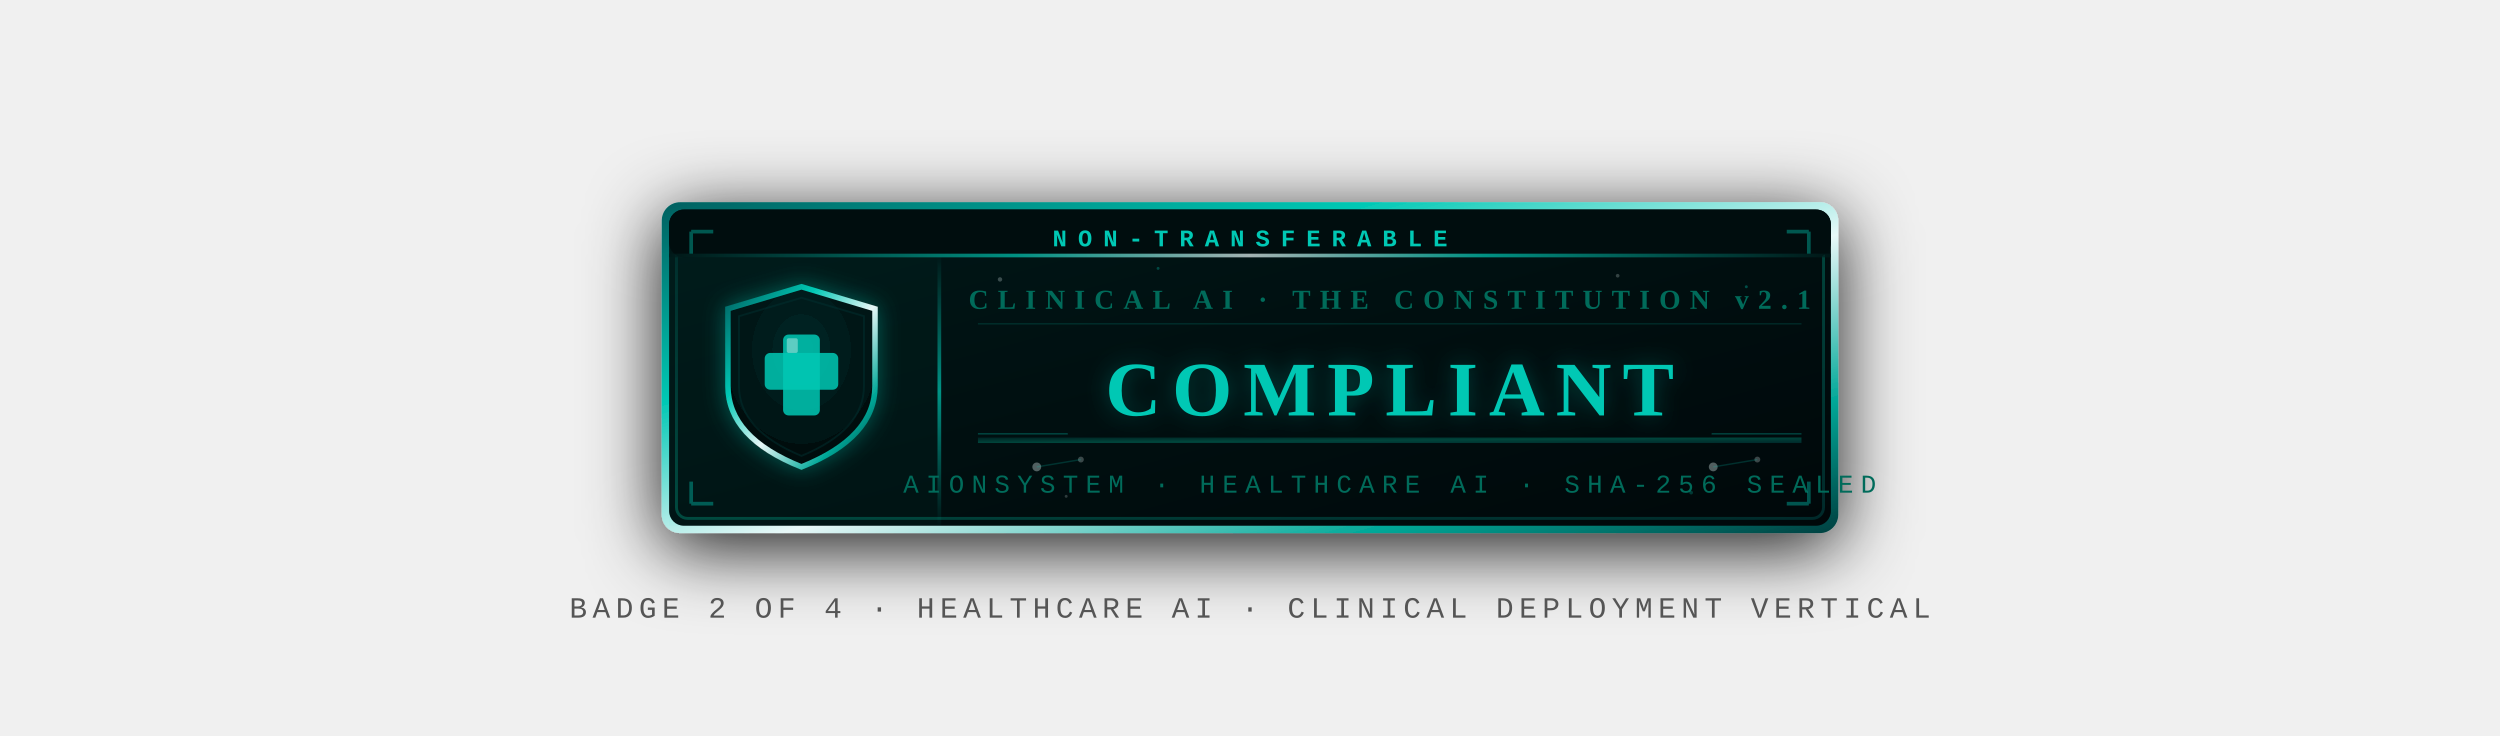
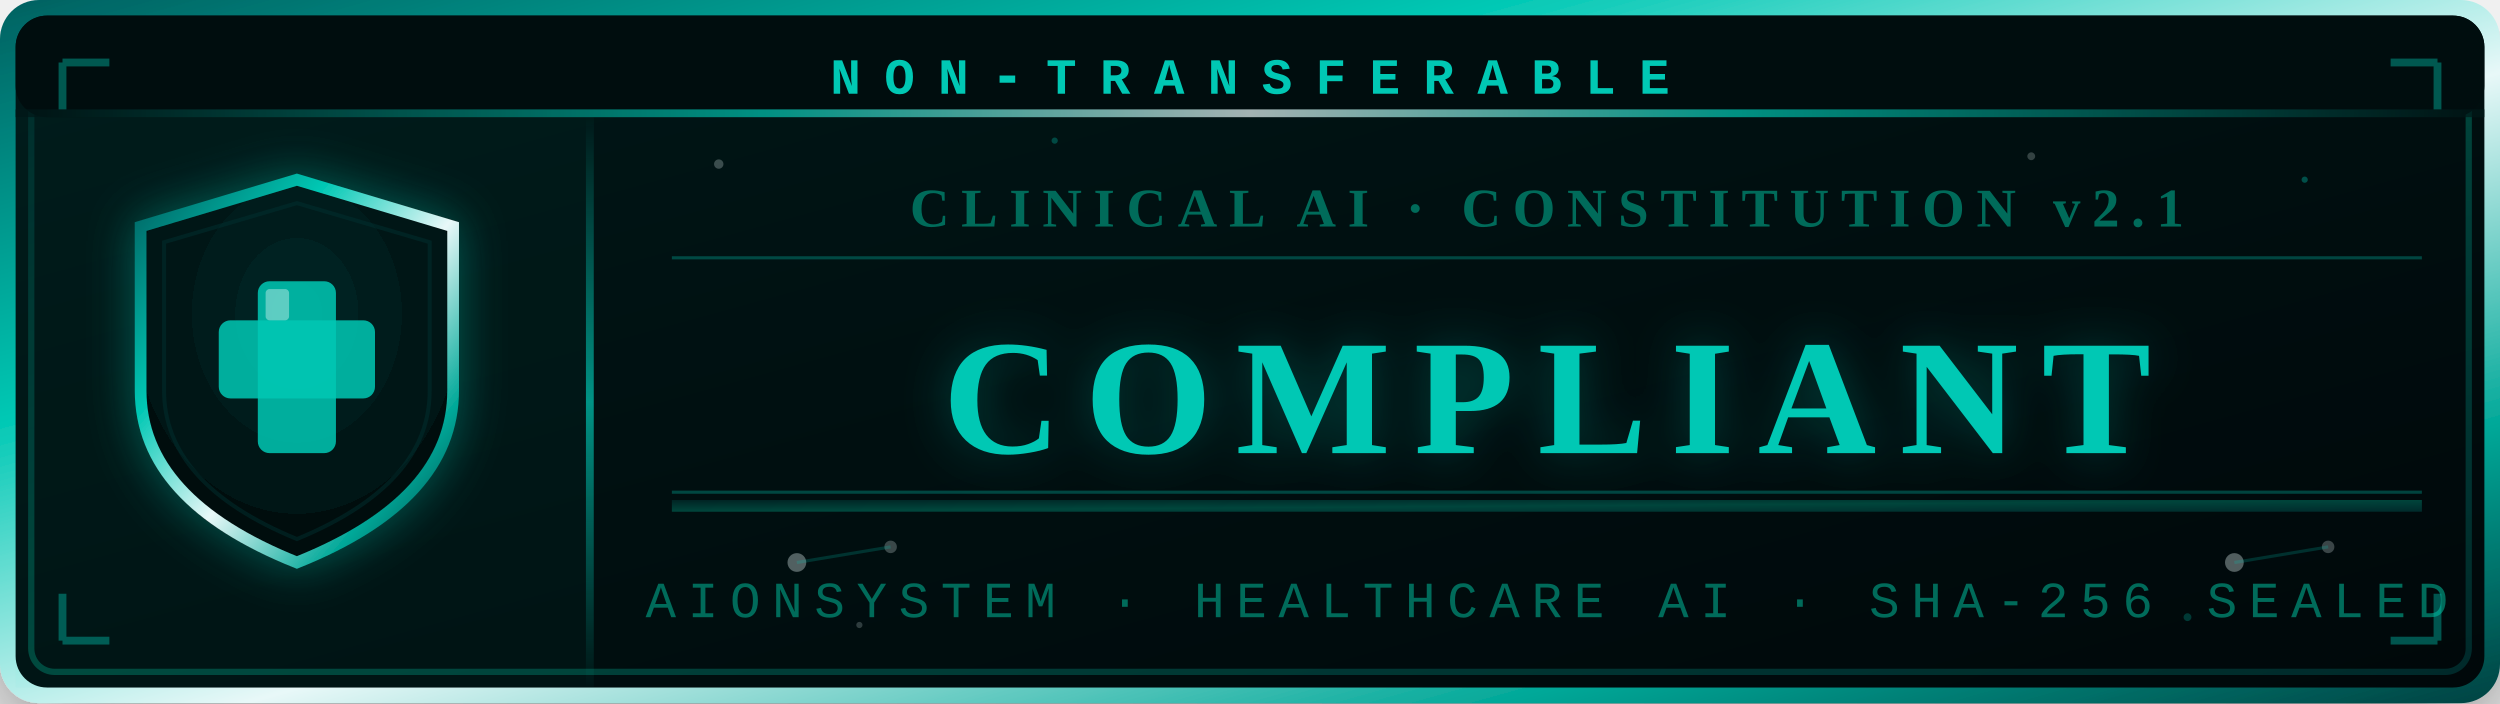
- <svg xmlns="http://www.w3.org/2000/svg" viewBox="0 0 680 200" width="100%" role="img" style="">
+ <svg xmlns="http://www.w3.org/2000/svg" viewBox="0 0 320 90" width="320" height="90" role="img">
  <defs>
    <linearGradient id="hBg" x1="0%" y1="0%" x2="100%" y2="100%">
      <stop offset="0%" stop-color="#001818" />
      <stop offset="50%" stop-color="#000f10" />
      <stop offset="100%" stop-color="#00080a" />
    </linearGradient>
    <linearGradient id="hRim" x1="0%" y1="0%" x2="100%" y2="100%">
      <stop offset="0%" stop-color="#006060" />
      <stop offset="30%" stop-color="#00c8b4" />
      <stop offset="55%" stop-color="#e8f8f8" />
      <stop offset="80%" stop-color="#00a898" />
      <stop offset="100%" stop-color="#004040" />
    </linearGradient>
    <linearGradient id="hRimInner" x1="0%" y1="0%" x2="100%" y2="100%">
      <stop offset="0%" stop-color="#003030" />
      <stop offset="50%" stop-color="#006b5a" />
      <stop offset="100%" stop-color="#004040" />
    </linearGradient>
    <linearGradient id="hDiv" x1="0%" y1="0%" x2="0%" y2="100%">
      <stop offset="0%" stop-color="#00c8b4" stop-opacity="0" />
      <stop offset="50%" stop-color="#00c8b4" stop-opacity="0.7" />
      <stop offset="100%" stop-color="#00c8b4" stop-opacity="0" />
    </linearGradient>
    <linearGradient id="hBar" x1="0%" y1="0%" x2="100%" y2="0%">
      <stop offset="0%" stop-color="#001818" />
      <stop offset="30%" stop-color="#00c8b4" />
      <stop offset="50%" stop-color="#e8f8f8" />
      <stop offset="70%" stop-color="#00c8b4" />
      <stop offset="100%" stop-color="#001818" />
    </linearGradient>
    <radialGradient id="hShield" cx="50%" cy="35%" r="65%">
      <stop offset="0%" stop-color="#002828" />
      <stop offset="100%" stop-color="#000c0c" />
    </radialGradient>
-     <mask id="imagine-text-gaps-kau6es" maskUnits="userSpaceOnUse">
-       <rect x="0" y="0" width="680" height="200" fill="white" />
-       <rect x="99.789" y="5" width="119.422" height="11" fill="black" rx="2" />
-       <rect x="71.898" y="20" width="252.203" height="13" fill="black" rx="2" />
-       <rect x="110.43" y="37" width="175.141" height="28" fill="black" rx="2" />
-       <rect x="59.68" y="71" width="275.641" height="12" fill="black" rx="2" />
-       <rect x="150.125" y="159" width="379.75" height="13" fill="black" rx="2" />
-     </mask>
  </defs>
-   <g transform="translate(180, 55)" style="fill:rgb(0, 0, 0);stroke:none;color:rgb(255, 255, 255);stroke-width:1px;stroke-linecap:butt;stroke-linejoin:miter;opacity:1;font-family:&quot;Anthropic Sans&quot;, -apple-system, BlinkMacSystemFont, &quot;Segoe UI&quot;, sans-serif;font-size:16px;font-weight:400;text-anchor:start;dominant-baseline:auto">
-     <rect x="0" y="0" width="320" height="90" rx="5" fill="url(#hRim)" filter="drop-shadow(0 4px 10px rgba(0,0,0,0.9))" style="stroke:none;color:rgb(255, 255, 255);stroke-width:1px;stroke-linecap:butt;stroke-linejoin:miter;opacity:1;font-family:&quot;Anthropic Sans&quot;, -apple-system, BlinkMacSystemFont, &quot;Segoe UI&quot;, sans-serif;font-size:16px;font-weight:400;text-anchor:start;dominant-baseline:auto" />
-     <rect x="2" y="2" width="316" height="86" rx="4" fill="url(#hBg)" style="stroke:none;color:rgb(255, 255, 255);stroke-width:1px;stroke-linecap:butt;stroke-linejoin:miter;opacity:1;font-family:&quot;Anthropic Sans&quot;, -apple-system, BlinkMacSystemFont, &quot;Segoe UI&quot;, sans-serif;font-size:16px;font-weight:400;text-anchor:start;dominant-baseline:auto" />
-     <rect x="4" y="4" width="312" height="82" rx="3" fill="none" stroke="url(#hRimInner)" stroke-width="0.8" opacity="0.6" style="fill:none;color:rgb(255, 255, 255);stroke-width:0.8px;stroke-linecap:butt;stroke-linejoin:miter;opacity:0.6;font-family:&quot;Anthropic Sans&quot;, -apple-system, BlinkMacSystemFont, &quot;Segoe UI&quot;, sans-serif;font-size:16px;font-weight:400;text-anchor:start;dominant-baseline:auto" />
-     <rect x="2" y="2" width="316" height="13" rx="4" fill="#000d0e" style="fill:rgb(0, 13, 14);stroke:none;color:rgb(255, 255, 255);stroke-width:1px;stroke-linecap:butt;stroke-linejoin:miter;opacity:1;font-family:&quot;Anthropic Sans&quot;, -apple-system, BlinkMacSystemFont, &quot;Segoe UI&quot;, sans-serif;font-size:16px;font-weight:400;text-anchor:start;dominant-baseline:auto" />
-     <rect x="2" y="14" width="316" height="1" fill="url(#hBar)" opacity="0.7" style="stroke:none;color:rgb(255, 255, 255);stroke-width:1px;stroke-linecap:butt;stroke-linejoin:miter;opacity:0.7;font-family:&quot;Anthropic Sans&quot;, -apple-system, BlinkMacSystemFont, &quot;Segoe UI&quot;, sans-serif;font-size:16px;font-weight:400;text-anchor:start;dominant-baseline:auto" />
-     <text x="160" y="12" font-family="'Courier New',monospace" font-size="6.5" font-weight="bold" letter-spacing="3" fill="#00c8b4" text-anchor="middle" style="fill:rgb(0, 200, 180);stroke:none;color:rgb(255, 255, 255);stroke-width:1px;stroke-linecap:butt;stroke-linejoin:miter;opacity:1;font-family:&quot;Courier New&quot;, monospace;font-size:6.5px;font-weight:700;text-anchor:middle;dominant-baseline:auto">NON-TRANSFERABLE</text>
-     <rect x="2" y="15" width="74" height="73" fill="#00c8b4" fill-opacity="0.03" style="fill:rgb(0, 200, 180);stroke:none;color:rgb(255, 255, 255);stroke-width:1px;stroke-linecap:butt;stroke-linejoin:miter;opacity:1;font-family:&quot;Anthropic Sans&quot;, -apple-system, BlinkMacSystemFont, &quot;Segoe UI&quot;, sans-serif;font-size:16px;font-weight:400;text-anchor:start;dominant-baseline:auto" />
-     <rect x="75" y="15" width="1" height="73" fill="url(#hDiv)" style="stroke:none;color:rgb(255, 255, 255);stroke-width:1px;stroke-linecap:butt;stroke-linejoin:miter;opacity:1;font-family:&quot;Anthropic Sans&quot;, -apple-system, BlinkMacSystemFont, &quot;Segoe UI&quot;, sans-serif;font-size:16px;font-weight:400;text-anchor:start;dominant-baseline:auto" />
-     <path d="M38,23 L58,29 L58,50 Q58,64 38,72 Q18,64 18,50 L18,29 Z" fill="url(#hShield)" stroke="url(#hRim)" stroke-width="1.5" filter="drop-shadow(0 0 3px rgba(0,200,180,0.4))" style="color:rgb(255, 255, 255);stroke-width:1.5px;stroke-linecap:butt;stroke-linejoin:miter;opacity:1;font-family:&quot;Anthropic Sans&quot;, -apple-system, BlinkMacSystemFont, &quot;Segoe UI&quot;, sans-serif;font-size:16px;font-weight:400;text-anchor:start;dominant-baseline:auto" />
-     <path d="M38,26 L55,31 L55,50 Q55,62 38,69 Q21,62 21,50 L21,31 Z" fill="none" stroke="#003030" stroke-width="0.5" opacity="0.5" style="fill:none;stroke:rgb(0, 48, 48);color:rgb(255, 255, 255);stroke-width:0.5px;stroke-linecap:butt;stroke-linejoin:miter;opacity:0.5;font-family:&quot;Anthropic Sans&quot;, -apple-system, BlinkMacSystemFont, &quot;Segoe UI&quot;, sans-serif;font-size:16px;font-weight:400;text-anchor:start;dominant-baseline:auto" />
-     <rect x="33" y="36" width="10" height="22" rx="1.5" fill="#00c8b4" opacity="0.85" style="fill:rgb(0, 200, 180);stroke:none;color:rgb(255, 255, 255);stroke-width:1px;stroke-linecap:butt;stroke-linejoin:miter;opacity:0.85;font-family:&quot;Anthropic Sans&quot;, -apple-system, BlinkMacSystemFont, &quot;Segoe UI&quot;, sans-serif;font-size:16px;font-weight:400;text-anchor:start;dominant-baseline:auto" />
-     <rect x="28" y="41" width="20" height="10" rx="1.5" fill="#00c8b4" opacity="0.85" style="fill:rgb(0, 200, 180);stroke:none;color:rgb(255, 255, 255);stroke-width:1px;stroke-linecap:butt;stroke-linejoin:miter;opacity:0.85;font-family:&quot;Anthropic Sans&quot;, -apple-system, BlinkMacSystemFont, &quot;Segoe UI&quot;, sans-serif;font-size:16px;font-weight:400;text-anchor:start;dominant-baseline:auto" />
-     <rect x="34" y="37" width="3" height="4" rx="0.5" fill="#e8f8f8" opacity="0.4" style="fill:rgb(232, 248, 248);stroke:none;color:rgb(255, 255, 255);stroke-width:1px;stroke-linecap:butt;stroke-linejoin:miter;opacity:0.4;font-family:&quot;Anthropic Sans&quot;, -apple-system, BlinkMacSystemFont, &quot;Segoe UI&quot;, sans-serif;font-size:16px;font-weight:400;text-anchor:start;dominant-baseline:auto" />
-     <text x="198" y="29" font-family="'Georgia','Times New Roman',serif" font-size="7.5" font-weight="bold" letter-spacing="2.5" fill="#006b5a" text-anchor="middle" style="fill:rgb(0, 107, 90);stroke:none;color:rgb(255, 255, 255);stroke-width:1px;stroke-linecap:butt;stroke-linejoin:miter;opacity:1;font-family:Georgia, &quot;Times New Roman&quot;, serif;font-size:7.5px;font-weight:700;text-anchor:middle;dominant-baseline:auto">CLINICAL AI · THE CONSTITUTION v2.1</text>
-     <line x1="86" y1="33" x2="310" y2="33" stroke="#00c8b4" stroke-width="0.4" opacity="0.3" mask="url(#imagine-text-gaps-kau6es)" style="fill:rgb(0, 0, 0);stroke:rgb(0, 200, 180);color:rgb(255, 255, 255);stroke-width:0.4px;stroke-linecap:butt;stroke-linejoin:miter;opacity:0.3;font-family:&quot;Anthropic Sans&quot;, -apple-system, BlinkMacSystemFont, &quot;Segoe UI&quot;, sans-serif;font-size:16px;font-weight:400;text-anchor:start;dominant-baseline:auto" />
-     <text x="198" y="58" font-family="'Georgia','Times New Roman',serif" font-size="21" font-weight="bold" letter-spacing="3" fill="#00c8b4" text-anchor="middle" filter="drop-shadow(0 0 3px rgba(0,200,180,0.3))" style="fill:rgb(0, 200, 180);stroke:none;color:rgb(255, 255, 255);stroke-width:1px;stroke-linecap:butt;stroke-linejoin:miter;opacity:1;font-family:Georgia, &quot;Times New Roman&quot;, serif;font-size:21px;font-weight:700;text-anchor:middle;dominant-baseline:auto">COMPLIANT</text>
-     <line x1="86" y1="63" x2="310" y2="63" stroke="#00c8b4" stroke-width="0.4" opacity="0.3" mask="url(#imagine-text-gaps-kau6es)" style="fill:rgb(0, 0, 0);stroke:rgb(0, 200, 180);color:rgb(255, 255, 255);stroke-width:0.4px;stroke-linecap:butt;stroke-linejoin:miter;opacity:0.3;font-family:&quot;Anthropic Sans&quot;, -apple-system, BlinkMacSystemFont, &quot;Segoe UI&quot;, sans-serif;font-size:16px;font-weight:400;text-anchor:start;dominant-baseline:auto" />
-     <rect x="86" y="64" width="224" height="1.5" fill="url(#hRimInner)" opacity="0.6" style="stroke:none;color:rgb(255, 255, 255);stroke-width:1px;stroke-linecap:butt;stroke-linejoin:miter;opacity:0.6;font-family:&quot;Anthropic Sans&quot;, -apple-system, BlinkMacSystemFont, &quot;Segoe UI&quot;, sans-serif;font-size:16px;font-weight:400;text-anchor:start;dominant-baseline:auto" />
-     <text x="198" y="79" font-family="'Courier New',monospace" font-size="7" letter-spacing="2" fill="#006b5a" text-anchor="middle" style="fill:rgb(0, 107, 90);stroke:none;color:rgb(255, 255, 255);stroke-width:1px;stroke-linecap:butt;stroke-linejoin:miter;opacity:1;font-family:&quot;Courier New&quot;, monospace;font-size:7px;font-weight:400;text-anchor:middle;dominant-baseline:auto">AIONSYSTEM · HEALTHCARE AI · SHA-256 SEALED</text>
-     <circle cx="102" cy="72" r="1.2" fill="#e8f8f8" opacity="0.35" style="fill:rgb(232, 248, 248);stroke:none;color:rgb(255, 255, 255);stroke-width:1px;stroke-linecap:butt;stroke-linejoin:miter;opacity:0.35;font-family:&quot;Anthropic Sans&quot;, -apple-system, BlinkMacSystemFont, &quot;Segoe UI&quot;, sans-serif;font-size:16px;font-weight:400;text-anchor:start;dominant-baseline:auto" />
-     <circle cx="114" cy="70" r="0.8" fill="#e8f8f8" opacity="0.25" style="fill:rgb(232, 248, 248);stroke:none;color:rgb(255, 255, 255);stroke-width:1px;stroke-linecap:butt;stroke-linejoin:miter;opacity:0.25;font-family:&quot;Anthropic Sans&quot;, -apple-system, BlinkMacSystemFont, &quot;Segoe UI&quot;, sans-serif;font-size:16px;font-weight:400;text-anchor:start;dominant-baseline:auto" />
-     <circle cx="286" cy="72" r="1.2" fill="#e8f8f8" opacity="0.35" style="fill:rgb(232, 248, 248);stroke:none;color:rgb(255, 255, 255);stroke-width:1px;stroke-linecap:butt;stroke-linejoin:miter;opacity:0.35;font-family:&quot;Anthropic Sans&quot;, -apple-system, BlinkMacSystemFont, &quot;Segoe UI&quot;, sans-serif;font-size:16px;font-weight:400;text-anchor:start;dominant-baseline:auto" />
-     <circle cx="298" cy="70" r="0.8" fill="#e8f8f8" opacity="0.25" style="fill:rgb(232, 248, 248);stroke:none;color:rgb(255, 255, 255);stroke-width:1px;stroke-linecap:butt;stroke-linejoin:miter;opacity:0.25;font-family:&quot;Anthropic Sans&quot;, -apple-system, BlinkMacSystemFont, &quot;Segoe UI&quot;, sans-serif;font-size:16px;font-weight:400;text-anchor:start;dominant-baseline:auto" />
-     <line x1="102" y1="72" x2="114" y2="70" stroke="#00c8b4" stroke-width="0.4" opacity="0.2" style="fill:rgb(0, 0, 0);stroke:rgb(0, 200, 180);color:rgb(255, 255, 255);stroke-width:0.4px;stroke-linecap:butt;stroke-linejoin:miter;opacity:0.2;font-family:&quot;Anthropic Sans&quot;, -apple-system, BlinkMacSystemFont, &quot;Segoe UI&quot;, sans-serif;font-size:16px;font-weight:400;text-anchor:start;dominant-baseline:auto" />
-     <line x1="286" y1="72" x2="298" y2="70" stroke="#00c8b4" stroke-width="0.4" opacity="0.2" style="fill:rgb(0, 0, 0);stroke:rgb(0, 200, 180);color:rgb(255, 255, 255);stroke-width:0.4px;stroke-linecap:butt;stroke-linejoin:miter;opacity:0.2;font-family:&quot;Anthropic Sans&quot;, -apple-system, BlinkMacSystemFont, &quot;Segoe UI&quot;, sans-serif;font-size:16px;font-weight:400;text-anchor:start;dominant-baseline:auto" />
-     <g stroke="#00c8b4" stroke-width="1" opacity="0.4" style="fill:rgb(0, 0, 0);stroke:rgb(0, 200, 180);color:rgb(255, 255, 255);stroke-width:1px;stroke-linecap:butt;stroke-linejoin:miter;opacity:0.4;font-family:&quot;Anthropic Sans&quot;, -apple-system, BlinkMacSystemFont, &quot;Segoe UI&quot;, sans-serif;font-size:16px;font-weight:400;text-anchor:start;dominant-baseline:auto">
-       <path d="M8,8 L8,14 M8,8 L14,8" fill="none" style="fill:none;stroke:rgb(0, 200, 180);color:rgb(255, 255, 255);stroke-width:1px;stroke-linecap:butt;stroke-linejoin:miter;opacity:1;font-family:&quot;Anthropic Sans&quot;, -apple-system, BlinkMacSystemFont, &quot;Segoe UI&quot;, sans-serif;font-size:16px;font-weight:400;text-anchor:start;dominant-baseline:auto" />
-       <path d="M312,8 L312,14 M312,8 L306,8" fill="none" style="fill:none;stroke:rgb(0, 200, 180);color:rgb(255, 255, 255);stroke-width:1px;stroke-linecap:butt;stroke-linejoin:miter;opacity:1;font-family:&quot;Anthropic Sans&quot;, -apple-system, BlinkMacSystemFont, &quot;Segoe UI&quot;, sans-serif;font-size:16px;font-weight:400;text-anchor:start;dominant-baseline:auto" />
-       <path d="M8,82 L8,76 M8,82 L14,82" fill="none" style="fill:none;stroke:rgb(0, 200, 180);color:rgb(255, 255, 255);stroke-width:1px;stroke-linecap:butt;stroke-linejoin:miter;opacity:1;font-family:&quot;Anthropic Sans&quot;, -apple-system, BlinkMacSystemFont, &quot;Segoe UI&quot;, sans-serif;font-size:16px;font-weight:400;text-anchor:start;dominant-baseline:auto" />
-       <path d="M312,82 L312,76 M312,82 L306,82" fill="none" style="fill:none;stroke:rgb(0, 200, 180);color:rgb(255, 255, 255);stroke-width:1px;stroke-linecap:butt;stroke-linejoin:miter;opacity:1;font-family:&quot;Anthropic Sans&quot;, -apple-system, BlinkMacSystemFont, &quot;Segoe UI&quot;, sans-serif;font-size:16px;font-weight:400;text-anchor:start;dominant-baseline:auto" />
-     </g>
-     <circle cx="92" cy="21" r="0.6" fill="#e8f8f8" opacity="0.25" style="fill:rgb(232, 248, 248);stroke:none;color:rgb(255, 255, 255);stroke-width:1px;stroke-linecap:butt;stroke-linejoin:miter;opacity:0.25;font-family:&quot;Anthropic Sans&quot;, -apple-system, BlinkMacSystemFont, &quot;Segoe UI&quot;, sans-serif;font-size:16px;font-weight:400;text-anchor:start;dominant-baseline:auto" />
-     <circle cx="135" cy="18" r="0.4" fill="#00c8b4" opacity="0.3" style="fill:rgb(0, 200, 180);stroke:none;color:rgb(255, 255, 255);stroke-width:1px;stroke-linecap:butt;stroke-linejoin:miter;opacity:0.3;font-family:&quot;Anthropic Sans&quot;, -apple-system, BlinkMacSystemFont, &quot;Segoe UI&quot;, sans-serif;font-size:16px;font-weight:400;text-anchor:start;dominant-baseline:auto" />
-     <circle cx="260" cy="20" r="0.5" fill="#e8f8f8" opacity="0.22" style="fill:rgb(232, 248, 248);stroke:none;color:rgb(255, 255, 255);stroke-width:1px;stroke-linecap:butt;stroke-linejoin:miter;opacity:0.22;font-family:&quot;Anthropic Sans&quot;, -apple-system, BlinkMacSystemFont, &quot;Segoe UI&quot;, sans-serif;font-size:16px;font-weight:400;text-anchor:start;dominant-baseline:auto" />
-     <circle cx="295" cy="23" r="0.4" fill="#00c8b4" opacity="0.35" style="fill:rgb(0, 200, 180);stroke:none;color:rgb(255, 255, 255);stroke-width:1px;stroke-linecap:butt;stroke-linejoin:miter;opacity:0.35;font-family:&quot;Anthropic Sans&quot;, -apple-system, BlinkMacSystemFont, &quot;Segoe UI&quot;, sans-serif;font-size:16px;font-weight:400;text-anchor:start;dominant-baseline:auto" />
-     <circle cx="110" cy="80" r="0.4" fill="#e8f8f8" opacity="0.2" style="fill:rgb(232, 248, 248);stroke:none;color:rgb(255, 255, 255);stroke-width:1px;stroke-linecap:butt;stroke-linejoin:miter;opacity:0.2;font-family:&quot;Anthropic Sans&quot;, -apple-system, BlinkMacSystemFont, &quot;Segoe UI&quot;, sans-serif;font-size:16px;font-weight:400;text-anchor:start;dominant-baseline:auto" />
-     <circle cx="280" cy="79" r="0.5" fill="#00c8b4" opacity="0.25" style="fill:rgb(0, 200, 180);stroke:none;color:rgb(255, 255, 255);stroke-width:1px;stroke-linecap:butt;stroke-linejoin:miter;opacity:0.25;font-family:&quot;Anthropic Sans&quot;, -apple-system, BlinkMacSystemFont, &quot;Segoe UI&quot;, sans-serif;font-size:16px;font-weight:400;text-anchor:start;dominant-baseline:auto" />
+   <rect x="0" y="0" width="320" height="90" rx="5" fill="url(#hRim)" filter="drop-shadow(0 4px 10px rgba(0,0,0,0.9))" />
+   <rect x="2" y="2" width="316" height="86" rx="4" fill="url(#hBg)" />
+   <rect x="4" y="4" width="312" height="82" rx="3" fill="none" stroke="url(#hRimInner)" stroke-width="0.8" opacity="0.6" />
+   <rect x="2" y="2" width="316" height="13" rx="4" fill="#000d0e" />
+   <rect x="2" y="14" width="316" height="1" fill="url(#hBar)" opacity="0.7" />
+   <text x="160" y="12" font-family="'Courier New', monospace" font-size="6.5" font-weight="bold" letter-spacing="3" fill="#00c8b4" text-anchor="middle">NON‑TRANSFERABLE</text>
+   <rect x="2" y="15" width="74" height="73" fill="#00c8b4" fill-opacity="0.03" />
+   <rect x="75" y="15" width="1" height="73" fill="url(#hDiv)" />
+   <path d="M38,23 L58,29 L58,50 Q58,64 38,72 Q18,64 18,50 L18,29 Z" fill="url(#hShield)" stroke="url(#hRim)" stroke-width="1.5" filter="drop-shadow(0 0 3px rgba(0,200,180,0.4))" />
+   <path d="M38,26 L55,31 L55,50 Q55,62 38,69 Q21,62 21,50 L21,31 Z" fill="none" stroke="#003030" stroke-width="0.5" opacity="0.5" />
+   <rect x="33" y="36" width="10" height="22" rx="1.5" fill="#00c8b4" opacity="0.85" />
+   <rect x="28" y="41" width="20" height="10" rx="1.5" fill="#00c8b4" opacity="0.85" />
+   <rect x="34" y="37" width="3" height="4" rx="0.5" fill="#e8f8f8" opacity="0.4" />
+   <text x="198" y="29" font-family="'Georgia','Times New Roman',serif" font-size="7" font-weight="bold" letter-spacing="1.5" fill="#006b5a" text-anchor="middle">CLINICAL AI · CONSTITUTION v2.1</text>
+   <line x1="86" y1="33" x2="310" y2="33" stroke="#00c8b4" stroke-width="0.4" opacity="0.3" />
+   <text x="198" y="58" font-family="'Georgia','Times New Roman',serif" font-size="21" font-weight="bold" letter-spacing="3" fill="#00c8b4" text-anchor="middle" filter="drop-shadow(0 0 3px rgba(0,200,180,0.3))">COMPLIANT</text>
+   <line x1="86" y1="63" x2="310" y2="63" stroke="#00c8b4" stroke-width="0.4" opacity="0.3" />
+   <rect x="86" y="64" width="224" height="1.5" fill="url(#hRimInner)" opacity="0.6" />
+   <text x="198" y="79" font-family="'Courier New',monospace" font-size="6.5" letter-spacing="1.5" fill="#006b5a" text-anchor="middle">AIONSYSTEM · HEALTHCARE AI · SHA‑256 SEALED</text>
+   <circle cx="102" cy="72" r="1.2" fill="#e8f8f8" opacity="0.35" />
+   <circle cx="114" cy="70" r="0.8" fill="#e8f8f8" opacity="0.25" />
+   <circle cx="286" cy="72" r="1.2" fill="#e8f8f8" opacity="0.35" />
+   <circle cx="298" cy="70" r="0.8" fill="#e8f8f8" opacity="0.25" />
+   <line x1="102" y1="72" x2="114" y2="70" stroke="#00c8b4" stroke-width="0.4" opacity="0.2" />
+   <line x1="286" y1="72" x2="298" y2="70" stroke="#00c8b4" stroke-width="0.4" opacity="0.2" />
+   <g stroke="#00c8b4" stroke-width="1" opacity="0.4" fill="none">
+     <path d="M8,8 L8,14 M8,8 L14,8" />
+     <path d="M312,8 L312,14 M312,8 L306,8" />
+     <path d="M8,82 L8,76 M8,82 L14,82" />
+     <path d="M312,82 L312,76 M312,82 L306,82" />
  </g>
-   <text x="340" y="168" font-family="'Courier New',monospace" font-size="8" fill="#555" text-anchor="middle" letter-spacing="1.5" style="fill:rgb(85, 85, 85);stroke:none;color:rgb(255, 255, 255);stroke-width:1px;stroke-linecap:butt;stroke-linejoin:miter;opacity:1;font-family:&quot;Courier New&quot;, monospace;font-size:8px;font-weight:400;text-anchor:middle;dominant-baseline:auto">BADGE 2 OF 4 · HEALTHCARE AI · CLINICAL DEPLOYMENT VERTICAL</text>
+   <circle cx="92" cy="21" r="0.6" fill="#e8f8f8" opacity="0.25" />
+   <circle cx="135" cy="18" r="0.4" fill="#00c8b4" opacity="0.3" />
+   <circle cx="260" cy="20" r="0.5" fill="#e8f8f8" opacity="0.22" />
+   <circle cx="295" cy="23" r="0.4" fill="#00c8b4" opacity="0.35" />
+   <circle cx="110" cy="80" r="0.4" fill="#e8f8f8" opacity="0.2" />
+   <circle cx="280" cy="79" r="0.5" fill="#00c8b4" opacity="0.25" />
</svg>
